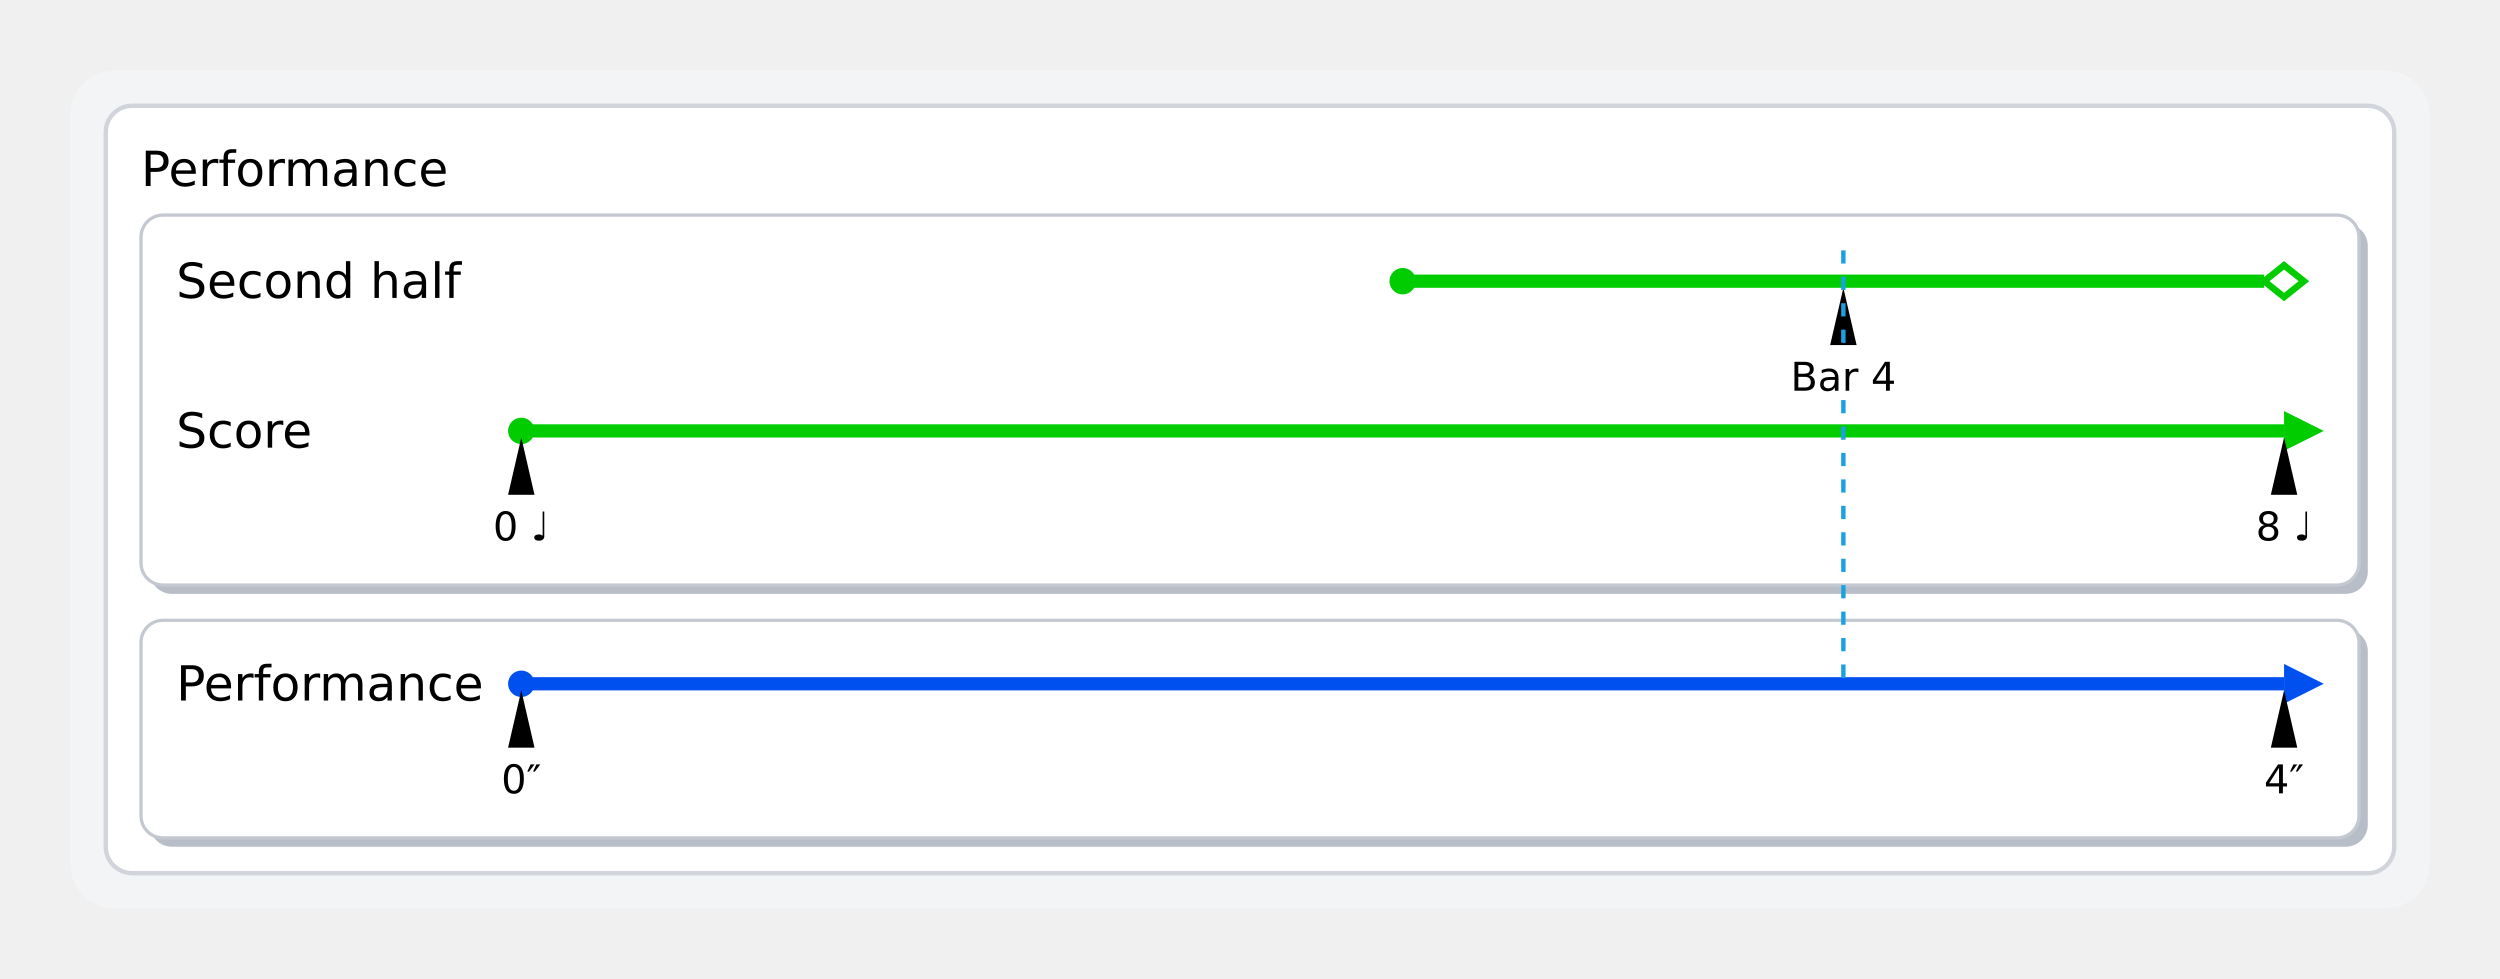
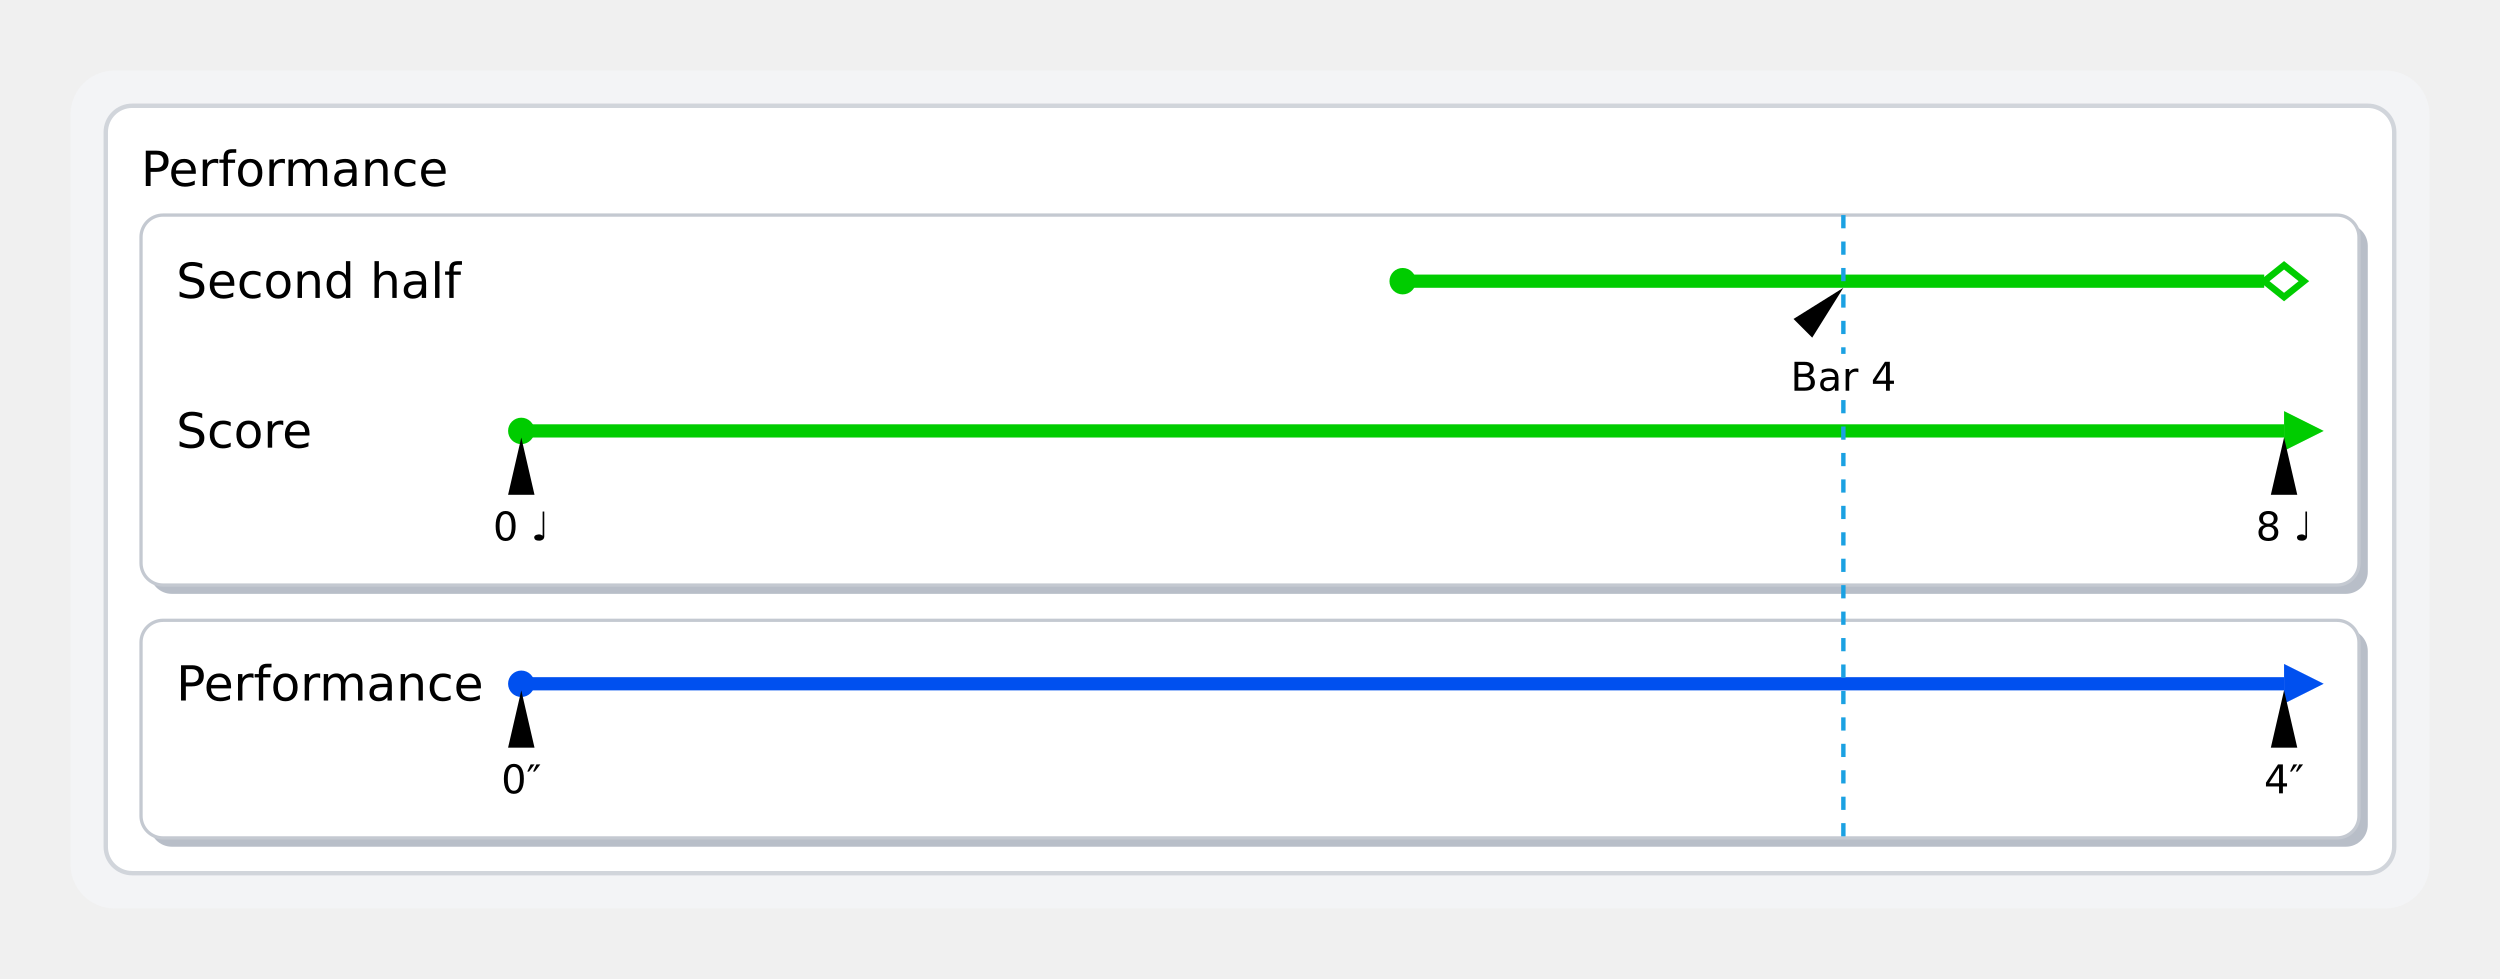
<svg xmlns="http://www.w3.org/2000/svg" width="567.292" height="222.137" viewBox="0 0 567.292 222.137" font-family="DejaVu Sans, Noto Music" text-rendering="geometricPrecision" style="font-kerning:none;font-variant-ligatures:none">
  <g transform="translate(16 16)">
    <rect x="0" y="0" width="535.292" height="190.137" rx="10" fill="#F3F4F6" />
    <rect data-id="group_1" x="8" y="8" width="519.292" height="174.137" rx="6" fill="#FFFFFF" stroke="#D1D5DB" stroke-width="1" />
    <text data-id="group_1" data-part="name" x="16" y="26.21" text-anchor="start" font-size="11" fill="#000000">Performance</text>
    <rect data-id="score" data-part="card" x="18" y="34.805" width="503.291" height="83.953" rx="5" fill="#B8BEC8" />
    <rect data-id="score" data-part="card" x="16" y="32.805" width="503.291" height="83.953" rx="5" fill="#FFFFFF" stroke="#C4C9D1" stroke-width="0.75" />
    <line data-id="score" x1="102.291" y1="81.781" x2="502.291" y2="81.781" stroke="#00CC00" stroke-width="3" />
    <circle data-id="score" cx="102.291" cy="81.781" r="3" fill="#00CC00" />
    <polygon data-id="score" points="511.291,81.781 502.291,77.281 502.291,86.281" fill="#00CC00" />
    <line data-id="second-half" x1="302.291" y1="47.805" x2="497.791" y2="47.805" stroke="#00CC00" stroke-width="3" />
    <circle data-id="second-half" cx="302.291" cy="47.805" r="3" fill="#00CC00" />
    <polygon data-id="second-half" points="497.791,47.805 502.291,44.205 506.791,47.805 502.291,51.405" fill="none" stroke="#00CC00" stroke-width="1.5" />
    <polygon data-id="timestamp_4" points="102.291,83.281 99.291,96.281 105.291,96.281" fill="#000000" />
    <polygon data-id="timestamp_5" points="502.291,83.281 499.291,96.281 505.291,96.281" fill="#000000" />
-     <polygon data-id="timestamp_1" points="402.291,49.305 399.291,62.305 405.291,62.305" fill="#000000" />
+     <polygon data-id="timestamp_1" points="402.291,49.305 390.978,56.376 395.221,60.618" fill="#000000" />
    <text data-id="second-half" data-part="name" x="24" y="51.613" text-anchor="start" font-size="11" fill="#000000">Second half</text>
    <text data-id="score" data-part="name" x="24" y="85.589" text-anchor="start" font-size="11" fill="#000000">Score</text>
    <text data-id="timestamp_4" data-part="coordinate" x="102.291" y="106.635" text-anchor="middle" font-size="9" fill="#000000">0 ♩</text>
    <text data-id="timestamp_5" data-part="coordinate" x="502.291" y="106.635" text-anchor="middle" font-size="9" fill="#000000">8 ♩</text>
    <text data-id="timestamp_1" data-part="name" x="402.291" y="72.659" text-anchor="middle" font-size="9" fill="#000000">Bar 4</text>
    <rect data-id="performance" data-part="card" x="18" y="126.758" width="503.291" height="49.379" rx="5" fill="#B8BEC8" />
    <rect data-id="performance" data-part="card" x="16" y="124.758" width="503.291" height="49.379" rx="5" fill="#FFFFFF" stroke="#C4C9D1" stroke-width="0.75" />
    <line data-id="performance" x1="102.291" y1="139.16" x2="502.291" y2="139.16" stroke="#0050EF" stroke-width="3" />
    <circle data-id="performance" cx="102.291" cy="139.16" r="3" fill="#0050EF" />
    <polygon data-id="performance" points="511.291,139.16 502.291,134.66 502.291,143.66" fill="#0050EF" />
    <polygon data-id="timestamp_2" points="102.291,140.66 99.291,153.66 105.291,153.66" fill="#000000" />
    <polygon data-id="timestamp_3" points="502.291,140.66 499.291,153.66 505.291,153.66" fill="#000000" />
    <text data-id="performance" data-part="name" x="24" y="142.968" text-anchor="start" font-size="11" fill="#000000">Performance</text>
    <text data-id="timestamp_2" data-part="coordinate" x="102.291" y="164.014" text-anchor="middle" font-size="9" fill="#000000">0″</text>
    <text data-id="timestamp_3" data-part="coordinate" x="502.291" y="164.014" text-anchor="middle" font-size="9" fill="#000000">4″</text>
-     <line data-id="timestamp_1" data-part="line" x1="402.291" y1="40.805" x2="402.291" y2="64.305" stroke="#1BA1E2" stroke-width="1" stroke-dasharray="3 3" />
-     <line data-id="timestamp_1" data-part="line" x1="402.291" y1="74.781" x2="402.291" y2="139.16" stroke="#1BA1E2" stroke-width="1" stroke-dasharray="3 3" />
+     <line data-id="timestamp_1" data-part="line" x1="402.291" y1="32.805" x2="402.291" y2="64.305" stroke="#1BA1E2" stroke-width="1" stroke-dasharray="3 3" />
+     <line data-id="timestamp_1" data-part="line" x1="402.291" y1="74.781" x2="402.291" y2="174.137" stroke="#1BA1E2" stroke-width="1" stroke-dasharray="3 3" />
  </g>
</svg>
